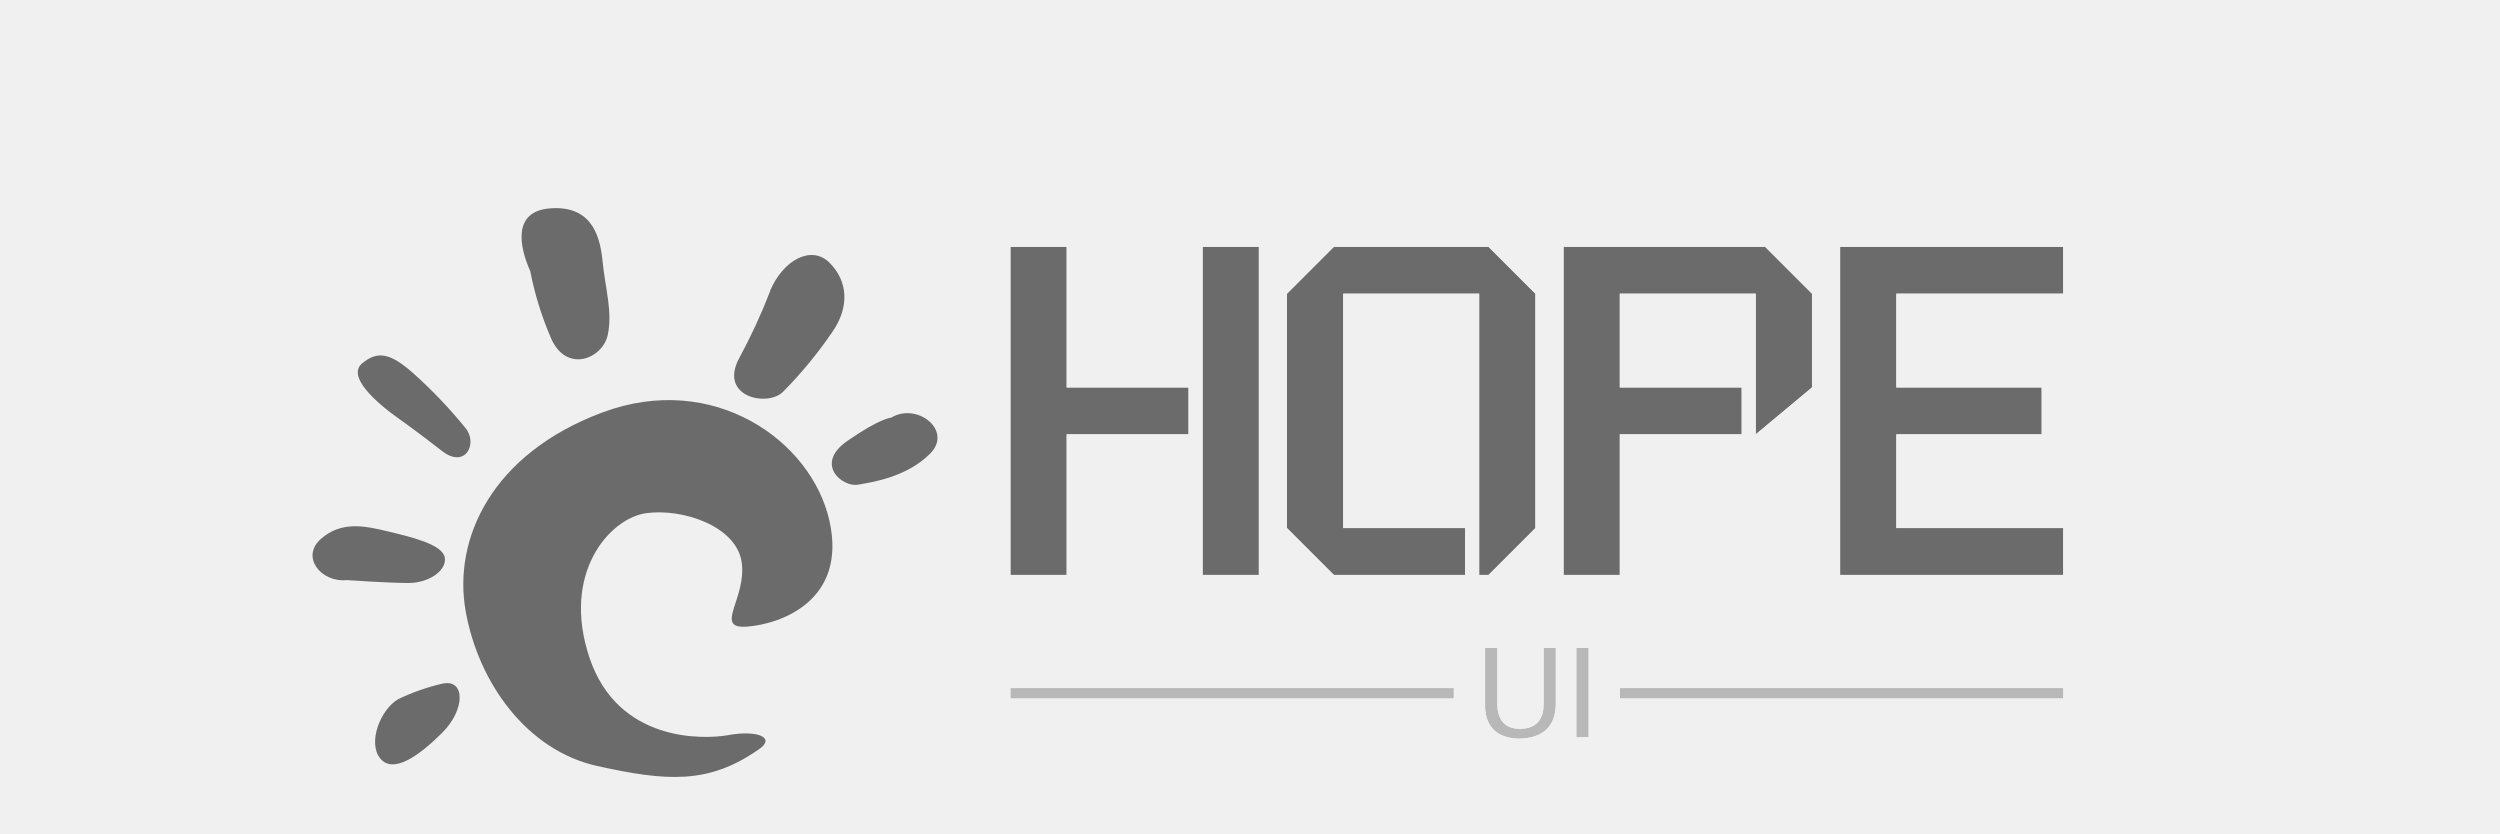
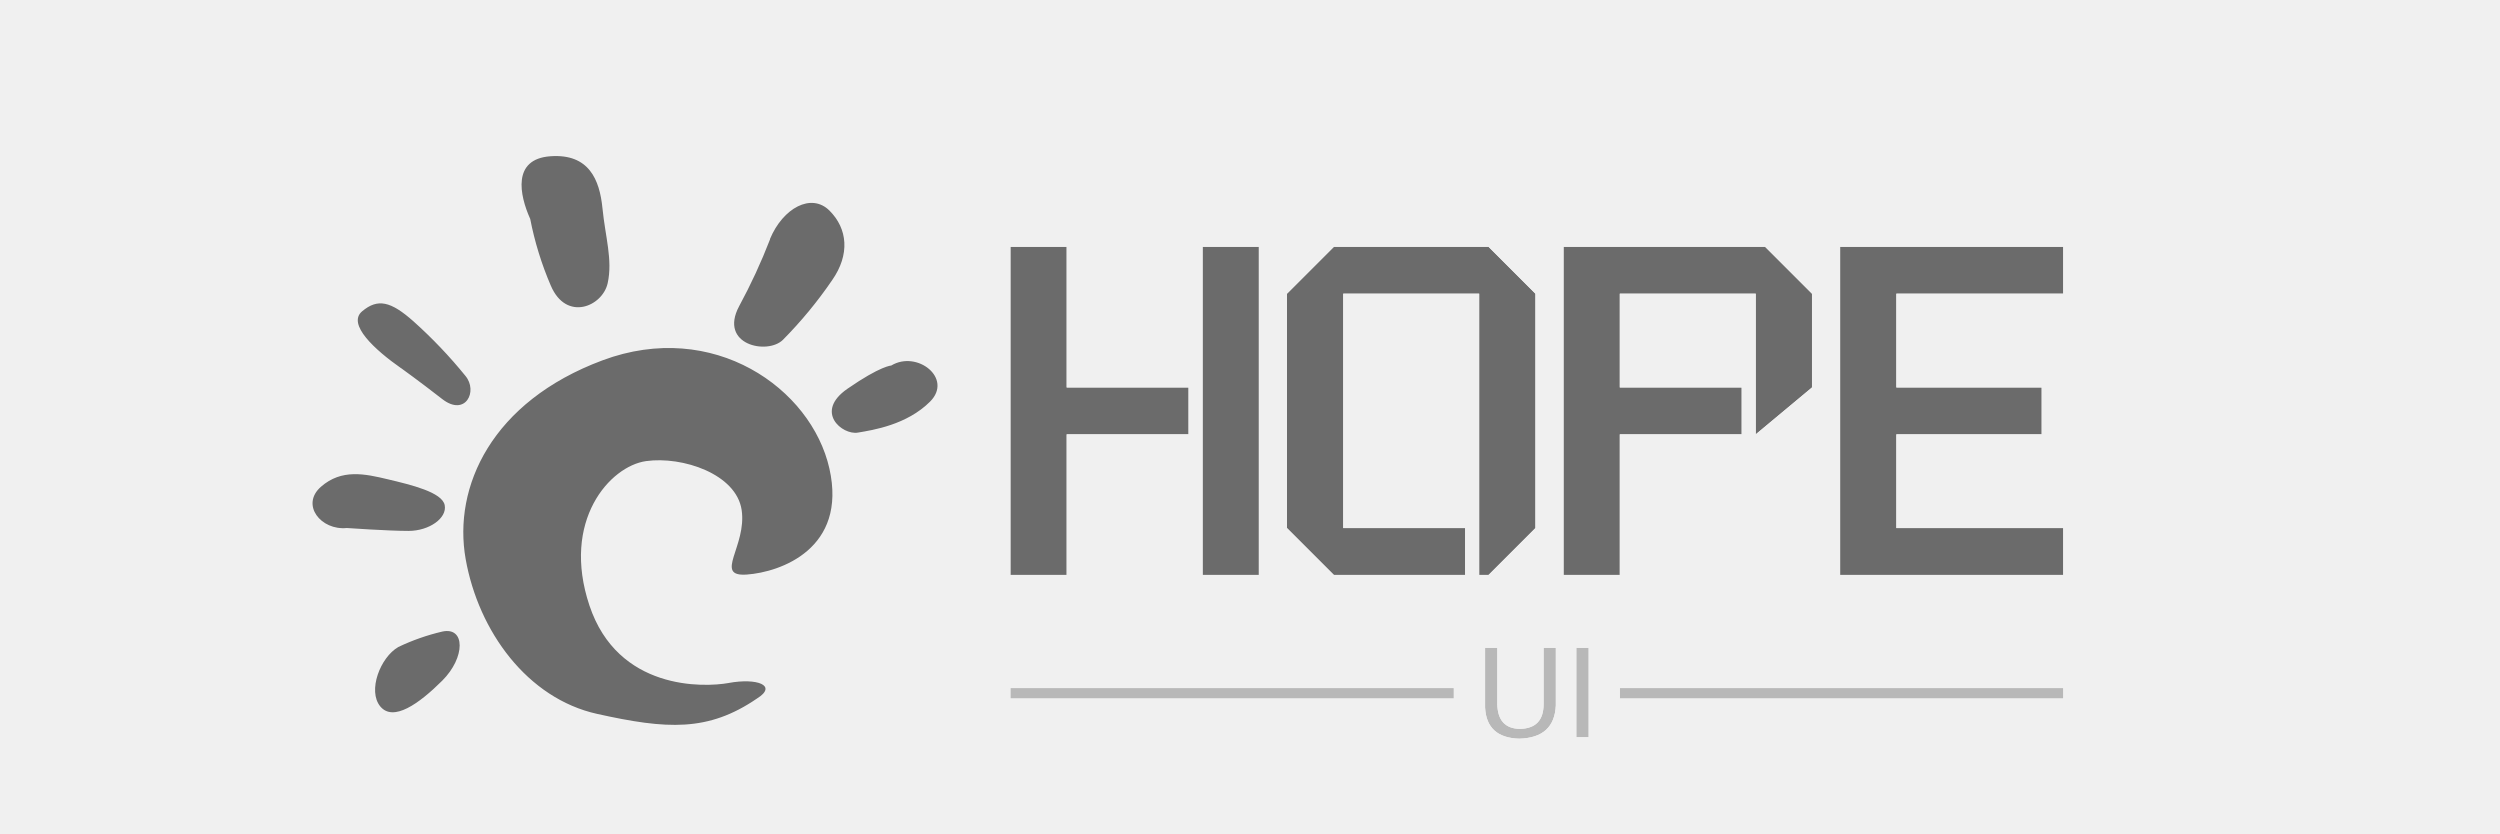
<svg xmlns="http://www.w3.org/2000/svg" data-v-1e121de1="" version="1.0" width="100%" height="100%" viewBox="0 0 240 80" preserveAspectRatio="xMidYMid meet" color-interpolation-filters="sRGB" class="el-tooltip" style="margin: auto;">
  <g data-v-1e121de1="" fill="#6b6b6b" class="icon-text-wrapper icon-svg-group iconsvg" transform="translate(30,20)">
    <g class="iconsvg-imagesvg" transform="translate(0,0)">
-       <rect fill="#6b6b6b" fill-opacity="0" stroke-width="2" x="0" y="0" width="60" height="54.59" class="image-rect" />
-       <svg filter="url(#colors7680352844)" x="0" y="0" width="60" height="54.59" filtersec="colorsf5507371167" class="image-svg-svg primary">
+       <rect fill="#6b6b6b" fill-opacity="0" stroke-width="2" x="0" y="-5" width="60" height="54.59" class="image-rect" />
+       <svg filter="url(#colors7680352844)" x="0" y="-5" width="60" height="54.59" filtersec="colorsf5507371167" class="image-svg-svg primary">
        <svg viewBox="0 0 84.06 76.48">
          <g>
            <g fill="#f8b500">
-               <path d="M56 70.84c-3.43.62-14.93 1-18.75-10.41S40 41.68 44.87 41 57 42.72 57.72 47.58s-3.82 9 .69 8.68S71.95 52.79 69.52 42 53.9 21.89 39 27.45s-20.13 17-18.4 26.73S28.91 72.92 38.28 75s14.92 2.44 21.52-2.08c2.78-1.74 0-2.78-3.82-2.08M11.55 66c-2.43 1.39-4.17 5.9-2.43 8s5.2-.35 8.33-3.47 3.12-7.29 0-6.6a29 29 0 0 0-5.9 2.07M4.61 50c-3.47.35-6.25-3.12-3.47-5.55s5.9-1.74 9-1 7.29 1.73 7.64 3.47-2.08 3.47-4.86 3.47S4.61 50 4.61 50M11.89 28.49c-3.47-2.43-7.29-5.9-5.21-7.64s3.82-1.39 6.94 1.39a63.55 63.55 0 0 1 6.94 7.29c1.74 2.08 0 5.55-3.12 3.12s-5.55-4.17-5.55-4.17M29.25 8.36C27.86 5.23 26.82.37 32 0s6.62 3.15 7 7 1.39 6.94.7 10.07-5.55 5.21-7.64.35a43.87 43.87 0 0 1-2.78-9M61.53 11.13c1.74-4.17 5.56-6.25 8-3.82s2.78 5.9.35 9.37a57.42 57.42 0 0 1-6.6 8c-2.08 2.08-8.68.69-5.9-4.51a78.12 78.12 0 0 0 4.16-9M77.85 28.14c3.47-2.08 8.33 1.74 5.21 4.86s-7.64 3.82-9.72 4.17-5.9-2.78-1.39-5.9 5.9-3.12 5.9-3.12" />
+               <path d="M56 70.84c-3.43.62-14.93 1-18.75-10.41S40 41.68 44.87 41 57 42.72 57.72 47.58s-3.82 9 .69 8.68S71.95 52.79 69.52 42 53.9 21.89 39 27.45s-20.13 17-18.4 26.73S28.91 72.92 38.28 75s14.92 2.44 21.52-2.08c2.78-1.74 0-2.78-3.82-2.08M11.55 66c-2.43 1.39-4.17 5.9-2.43 8s5.2-.35 8.33-3.47 3.12-7.29 0-6.6a29 29 0 0 0-5.9 2.07M4.61 50c-3.47.35-6.25-3.12-3.47-5.55s5.9-1.74 9-1 7.29 1.73 7.64 3.47-2.08 3.47-4.86 3.47S4.61 50 4.61 50M11.89 28.49c-3.47-2.43-7.29-5.9-5.21-7.64s3.82-1.39 6.94 1.39a63.55 63.55 0 0 1 6.94 7.29c1.74 2.08 0 5.55-3.12 3.12s-5.55-4.17-5.55-4.17M29.25 8.36C27.86 5.23 26.82.37 32 0s6.62 3.15 7 7 1.39 6.94.7 10.07-5.55 5.21-7.64.35a43.87 43.87 0 0 1-2.78-9M61.53 11.13c1.74-4.17 5.56-6.25 8-3.82s2.78 5.9.35 9.37a57.42 57.42 0 0 1-6.6 8c-2.08 2.08-8.68.69-5.9-4.51a78.12 78.12 0 0 0 4.16-9M77.85 28.14c3.47-2.08 8.33 1.74 5.21 4.86s-7.64 3.82-9.72 4.17-5.9-2.78-1.39-5.9 5.9-3.12 5.9-3.12">
+                             </path>
            </g>
          </g>
        </svg>
      </svg>
      <defs>
        <filter id="colors7680352844">
          <feColorMatrix type="matrix" values="0 0 0 0 0.418  0 0 0 0 0.418  0 0 0 0 0.418  0 0 0 1 0" class="icon-fecolormatrix" />
        </filter>
        <filter id="colorsf5507371167">
          <feColorMatrix type="matrix" values="0 0 0 0 0.996  0 0 0 0 0.996  0 0 0 0 0.996  0 0 0 1 0" class="icon-fecolormatrix" />
        </filter>
        <filter id="colorsb8889246787">
          <feColorMatrix type="matrix" values="0 0 0 0 0  0 0 0 0 0  0 0 0 0 0  0 0 0 1 0" class="icon-fecolormatrix" />
        </filter>
      </defs>
    </g>
    <g transform="translate(67.00055,3.69529)" mask="url(#fd446e38-6808-4e13-8772-d723e8527efc)">
      <g fill-rule="" class="tp-name iconsvg-namesvg" transform="translate(0,0)">
        <g>
          <path d="M8.55-31.50L8.55-18L20.25-18L20.25-13.50L8.55-13.50L8.55 0L3.15 0L3.15-31.50L8.55-31.50ZM21.60-31.50L27-31.50L27 0L21.60 0L21.60-31.50ZM49.05-31.50L53.55-27L53.55-4.50L49.05 0L48.15 0L48.15-27L35.10-27L35.10-4.50L46.80-4.50L46.80 0L34.20 0L29.70-4.50L29.70-27L34.20-31.50L49.05-31.50ZM75.60-31.50L80.10-27L80.10-18L74.70-13.50L74.70-27L61.65-27L61.65-18L73.35-18L73.35-13.50L61.65-13.50L61.65 0L56.25 0L56.25-31.50L75.60-31.50ZM104.22-27L88.20-27L88.20-18L102.15-18L102.15-13.50L88.20-13.50L88.20-4.50L104.22-4.50L104.22 0L82.80 0L82.80-31.50L104.22-31.50L104.22-27Z" transform="translate(-3.15, 31.5)" />
        </g>
      </g>
      <g fill-rule="" hollow-target="t-name" class="tp-slogan iconsvg-slogansvg" fill="#6b6b6b" transform="translate(0,38.5)">
        <rect x="0" height="1" y="3.86" width="42.565" />
        <rect height="1" y="3.86" width="42.565" x="58.505" />
        <g transform="translate(45.565,0)">
          <path d="M6.56-3.19L6.56-8.58L7.73-8.58L7.73-3.05Q7.59 0.05 4.22 0.14L4.22 0.14Q1.08 0.05 0.94-2.86L0.94-2.86L0.94-8.58L2.11-8.58L2.11-3.19Q2.16-0.84 4.27-0.80L4.27-0.80Q6.56-0.84 6.56-3.19L6.56-3.19ZM9.70-8.58L10.88-8.58L10.88 0L9.70 0L9.70-8.58Z" transform="translate(-0.9375, 8.578125)" />
        </g>
      </g>
    </g>
  </g>
  <mask id="fd446e38-6808-4e13-8772-d723e8527efc">
    <g fill-rule="" class="tp-name iconsvg-namesvg" transform="translate(0,0)" fill="white">
      <g>
        <path d="M8.55-31.50L8.55-18L20.25-18L20.25-13.50L8.55-13.50L8.55 0L3.15 0L3.15-31.50L8.55-31.50ZM21.60-31.50L27-31.50L27 0L21.60 0L21.60-31.50ZM49.05-31.50L53.55-27L53.55-4.50L49.05 0L48.15 0L48.15-27L35.10-27L35.10-4.50L46.80-4.50L46.80 0L34.20 0L29.70-4.50L29.70-27L34.20-31.50L49.05-31.50ZM75.60-31.50L80.10-27L80.10-18L74.70-13.50L74.70-27L61.65-27L61.65-18L73.35-18L73.35-13.50L61.65-13.50L61.65 0L56.25 0L56.25-31.50L75.60-31.50ZM104.22-27L88.20-27L88.20-18L102.15-18L102.15-13.50L88.20-13.50L88.20-4.50L104.22-4.50L104.22 0L82.80 0L82.80-31.50L104.22-31.50L104.22-27Z" transform="translate(-3.15, 31.5)" />
      </g>
    </g>
    <rect fill="#000" x="0" y="0" width="105.07" height="12.72" transform="translate(-2, 36.5)" />
    <g fill-rule="" hollow-target="t-name" class="tp-slogan iconsvg-slogansvg" transform="translate(0,38.5)" fill="#6b6b6b">
      <rect x="0" height="1" y="3.86" width="42.565" />
      <rect height="1" y="3.86" width="42.565" x="58.505" />
      <g transform="translate(45.565,0)">
        <path d="M6.56-3.19L6.56-8.58L7.73-8.58L7.73-3.05Q7.59 0.05 4.22 0.14L4.22 0.14Q1.08 0.05 0.94-2.86L0.94-2.86L0.94-8.58L2.11-8.58L2.11-3.19Q2.16-0.84 4.27-0.80L4.27-0.80Q6.56-0.84 6.56-3.19L6.56-3.19ZM9.70-8.58L10.88-8.58L10.88 0L9.70 0L9.70-8.58Z" transform="translate(-0.9375, 8.578125)" />
      </g>
    </g>
  </mask>
</svg>
